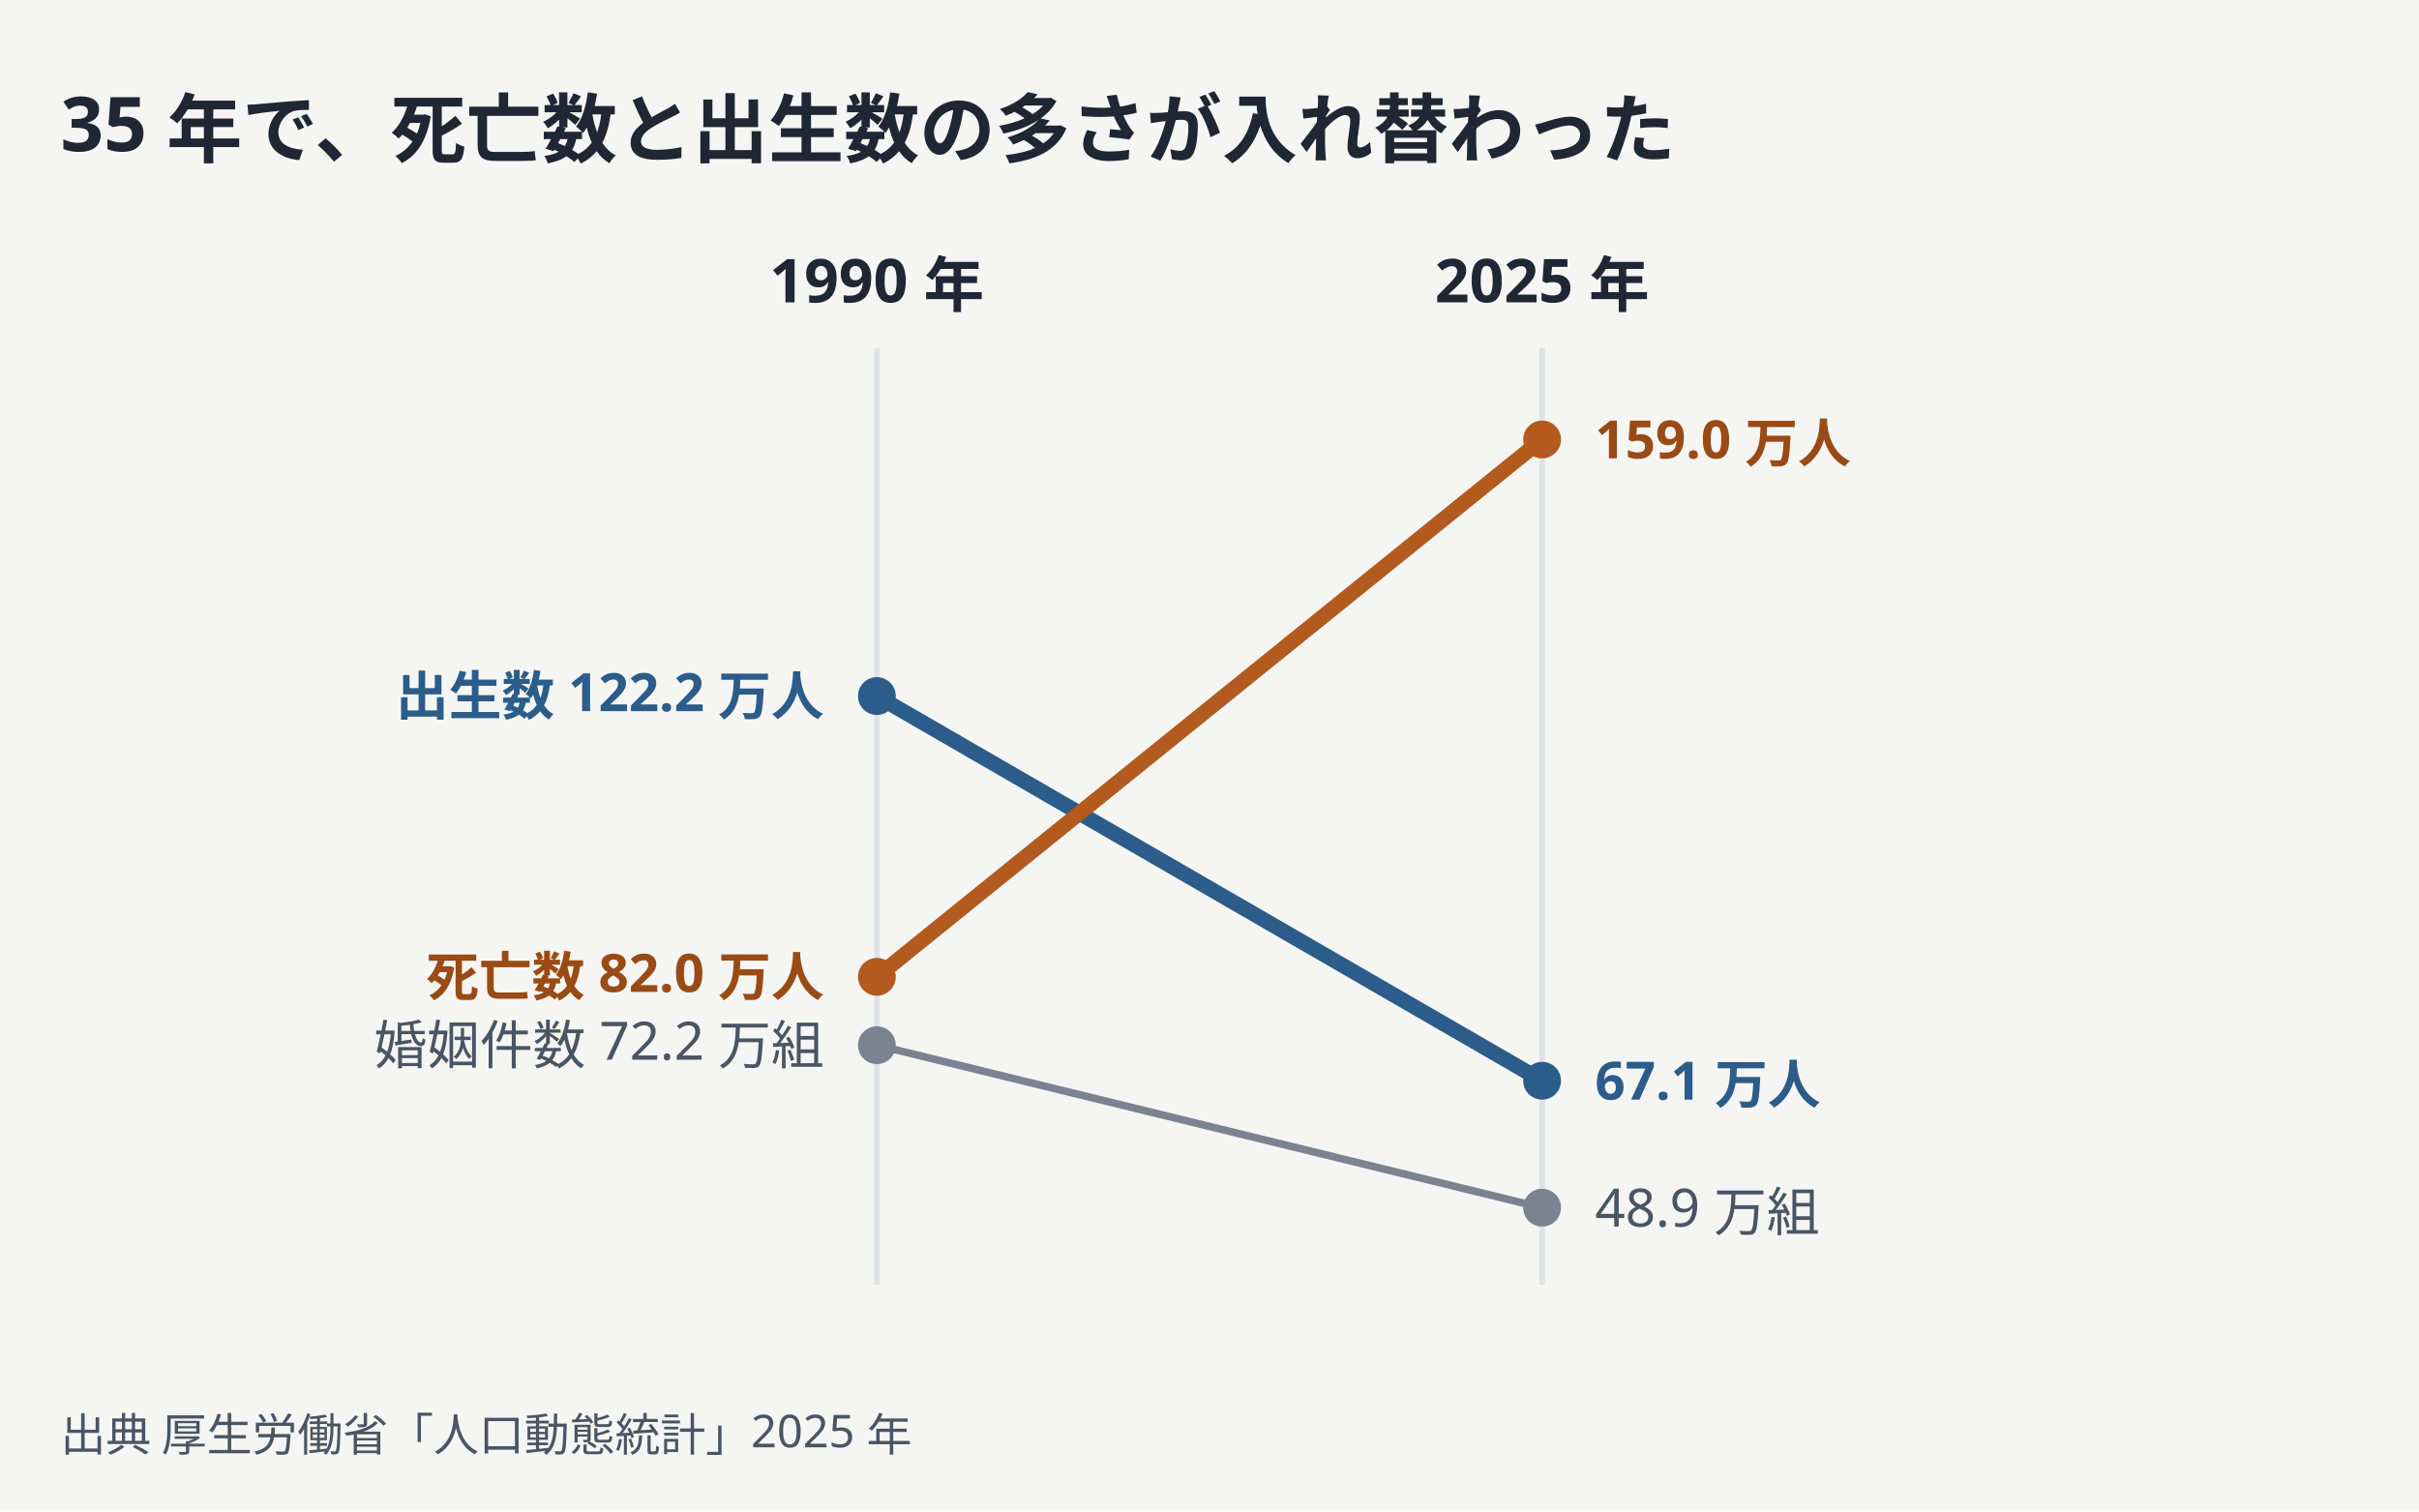
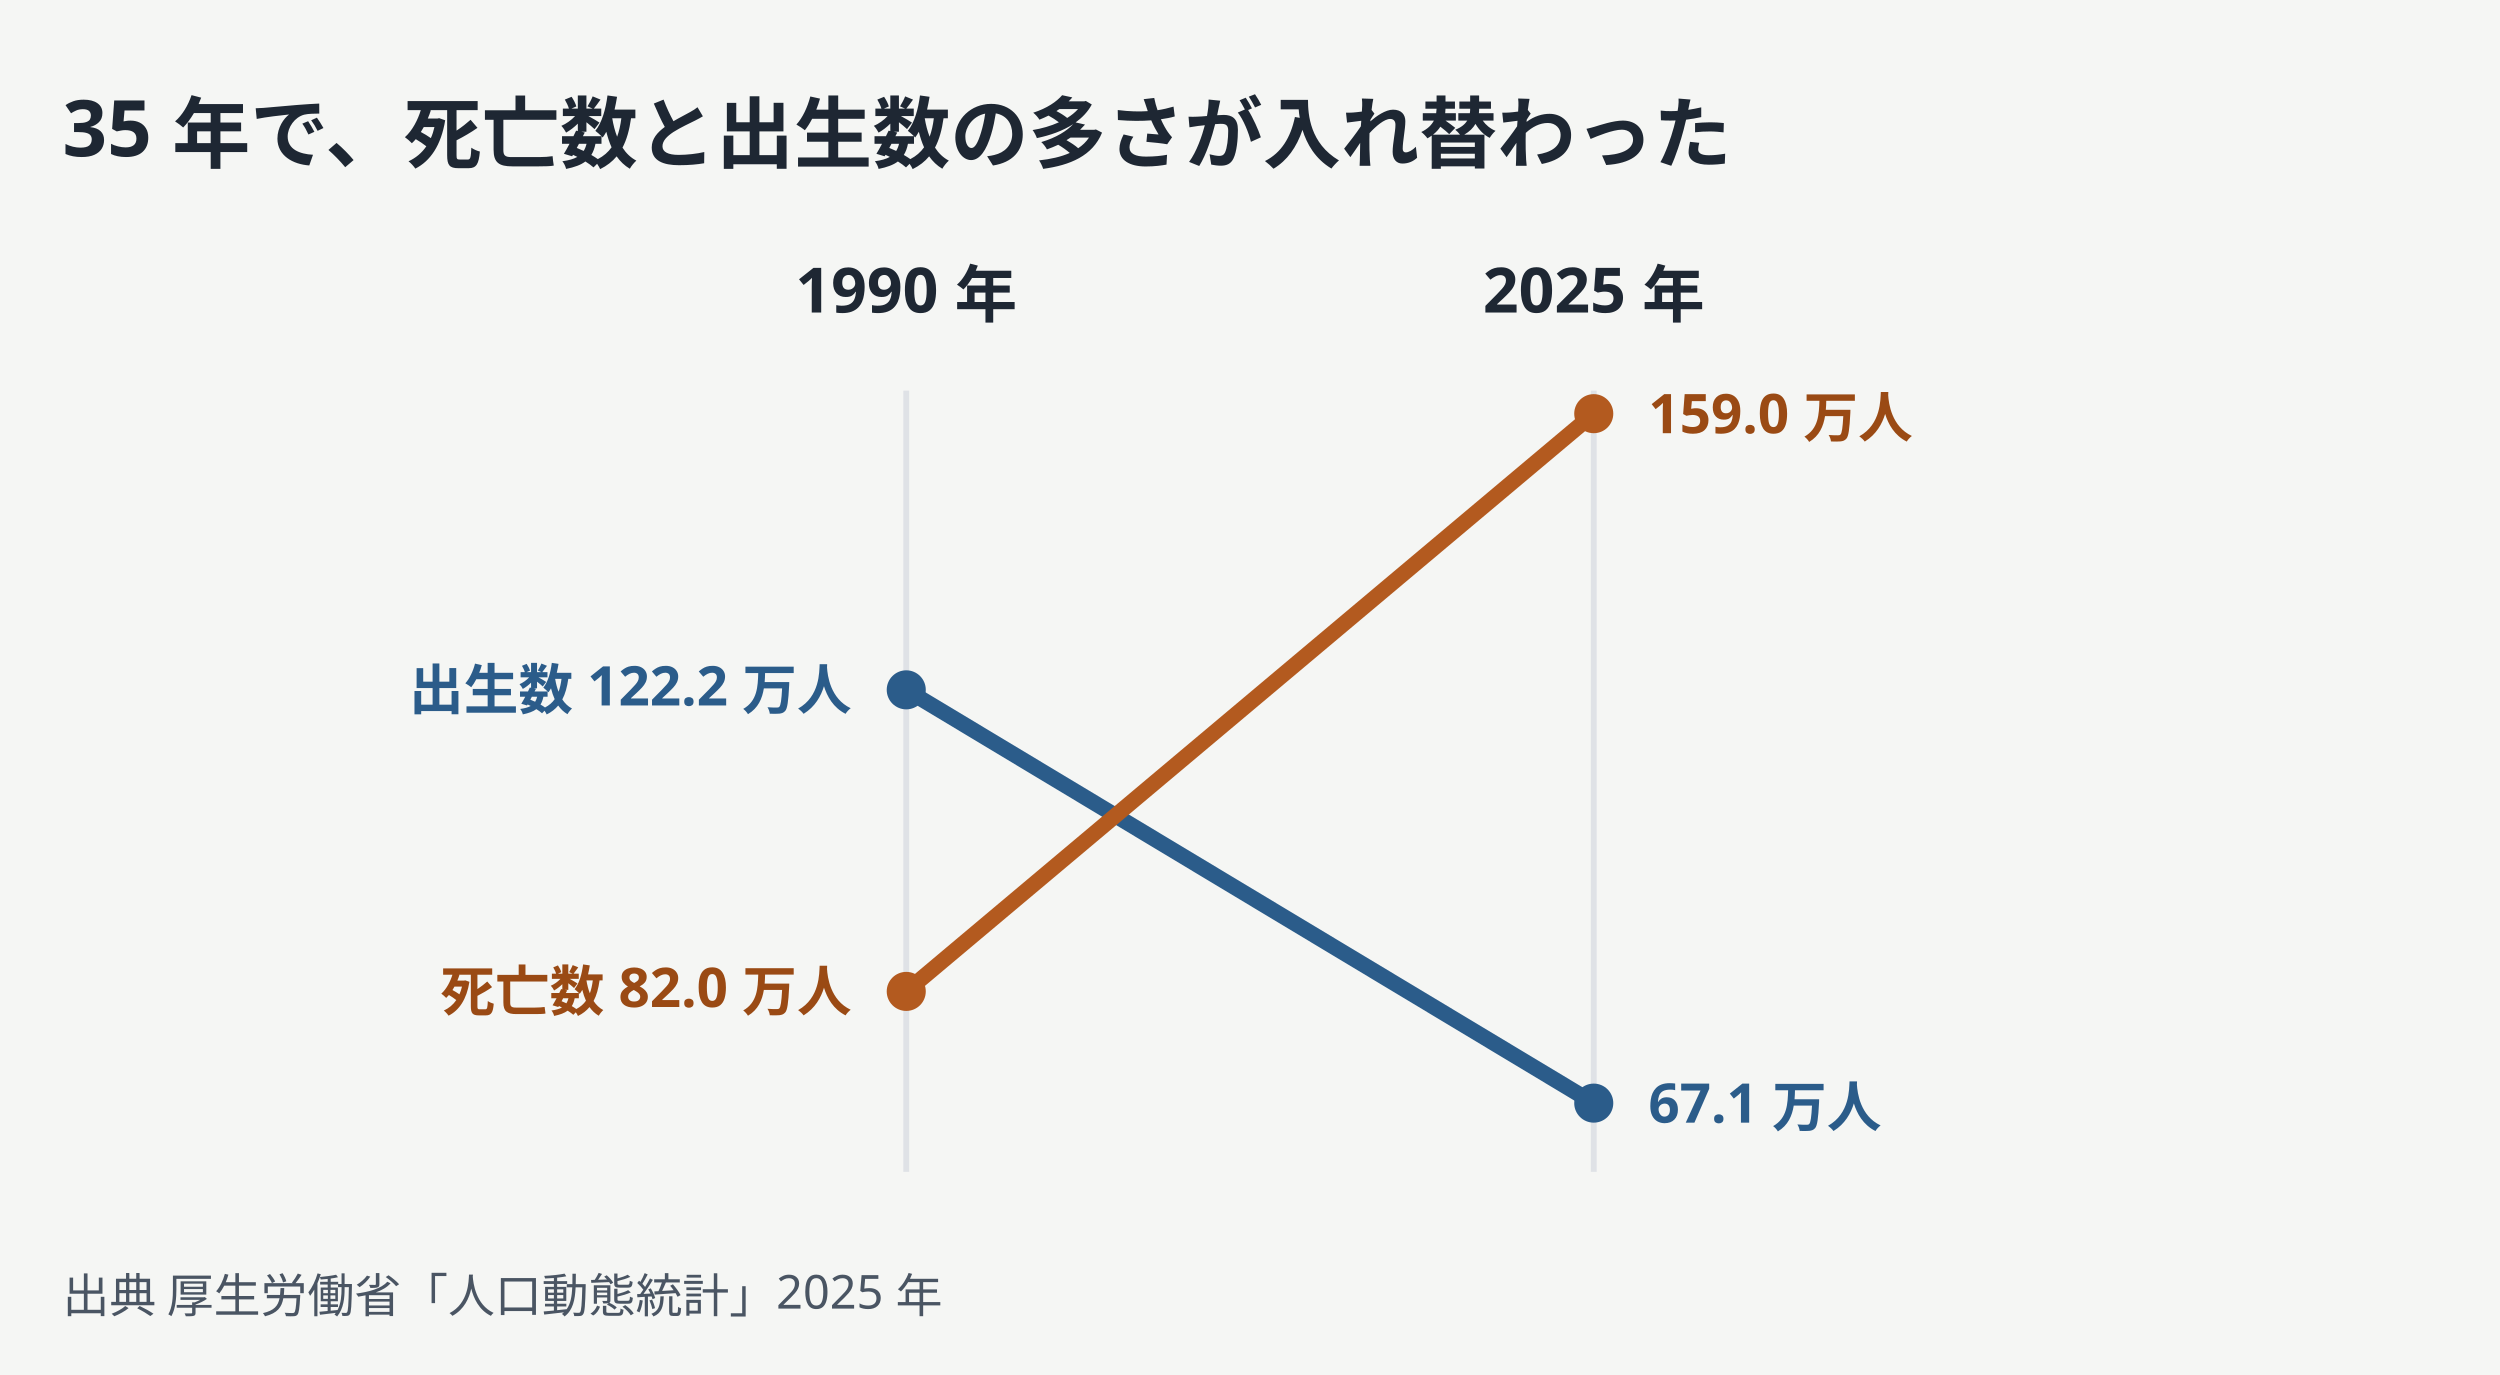
- <svg xmlns="http://www.w3.org/2000/svg" viewBox="0 0 640 400" width="640" height="400" font-family="'BIZ UDPGothic','Yu Gothic UI','Meiryo','Hiragino Sans','Noto Sans JP',sans-serif">
-   <rect x="0" y="0" width="640" height="400" fill="#f5f6f4" />
+ <svg xmlns="http://www.w3.org/2000/svg" viewBox="0 0 640 352" width="640" height="352" font-family="'BIZ UDPGothic','Yu Gothic UI','Meiryo','Hiragino Sans','Noto Sans JP',sans-serif">
+   <rect x="0" y="0" width="640" height="352" fill="#f5f6f4" />
  <style>
    .title { font-size: 20px; font-weight: 700; fill: #1e2733; }
    .h { font-size: 16px; font-weight: 700; fill: #1e2733; }
    .t { font-size: 16px; fill: #1e2733; }
    .s { font-size: 14px; fill: #4a5563; }
    .p { font-size: 14px; font-weight: 700; fill: #2b5c8a; }
    .o { font-size: 14px; font-weight: 700; fill: #9a4a14; }
    .src { font-size: 12px; fill: #4a5563; }
  </style>
  <text x="16" y="40" class="title">35 年で、死亡数と出生数の多さが入れ替わった</text>
  <text x="232" y="80" class="h" text-anchor="middle">1990 年</text>
  <text x="408" y="80" class="h" text-anchor="middle">2025 年</text>
-   <path d="M232,92 V340 M408,92 V340" stroke="#dfe2e6" stroke-width="1.5" />
-   <path d="M232,276.6 L408,319.6" stroke="#7a8490" stroke-width="2" stroke-linecap="round" />
-   <circle cx="232" cy="276.6" r="5" fill="#7a8490" />
-   <circle cx="408" cy="319.6" r="5" fill="#7a8490" />
-   <text x="218" y="281.6" class="s" text-anchor="end">婚姻件数 72.2 万組</text>
-   <text x="422" y="324.6" class="s">48.9 万組</text>
-   <path d="M232,184.2 L408,286.0" stroke="#2b5c8a" stroke-width="4" stroke-linecap="round" />
-   <circle cx="232" cy="184.2" r="5" fill="#2b5c8a" />
-   <circle cx="408" cy="286.0" r="5" fill="#2b5c8a" />
-   <text x="218" y="189.2" class="p" text-anchor="end">出生数 122.2 万人</text>
-   <text x="422" y="291.0" class="p">67.1 万人</text>
-   <path d="M232,258.5 L408,116.3" stroke="#b35a1f" stroke-width="4" stroke-linecap="round" />
-   <circle cx="232" cy="258.5" r="5" fill="#b35a1f" />
-   <circle cx="408" cy="116.3" r="5" fill="#b35a1f" />
-   <text x="218" y="263.5" class="o" text-anchor="end">死亡数 82.0 万人</text>
-   <text x="422" y="121.3" class="o">159.0 万人</text>
-   <text x="16" y="384" class="src">出典 厚生労働省「人口動態統計」2025 年</text>
+   <path d="M232,100 V300 M408,100 V300" stroke="#dfe2e6" stroke-width="1.5" />
+   <path d="M232,176.6 L408,282.4" stroke="#2b5c8a" stroke-width="4" stroke-linecap="round" />
+   <circle cx="232" cy="176.6" r="5" fill="#2b5c8a" />
+   <circle cx="408" cy="282.4" r="5" fill="#2b5c8a" />
+   <text x="218" y="181.6" class="p" text-anchor="end">出生数 122.2 万人</text>
+   <text x="422" y="287.4" class="p">67.1 万人</text>
+   <path d="M232,253.8 L408,105.9" stroke="#b35a1f" stroke-width="4" stroke-linecap="round" />
+   <circle cx="232" cy="253.8" r="5" fill="#b35a1f" />
+   <circle cx="408" cy="105.9" r="5" fill="#b35a1f" />
+   <text x="218" y="258.8" class="o" text-anchor="end">死亡数 82.0 万人</text>
+   <text x="422" y="110.9" class="o">159.0 万人</text>
+   <text x="16" y="336" class="src">出典 厚生労働省「人口動態統計」2025 年</text>
</svg>
